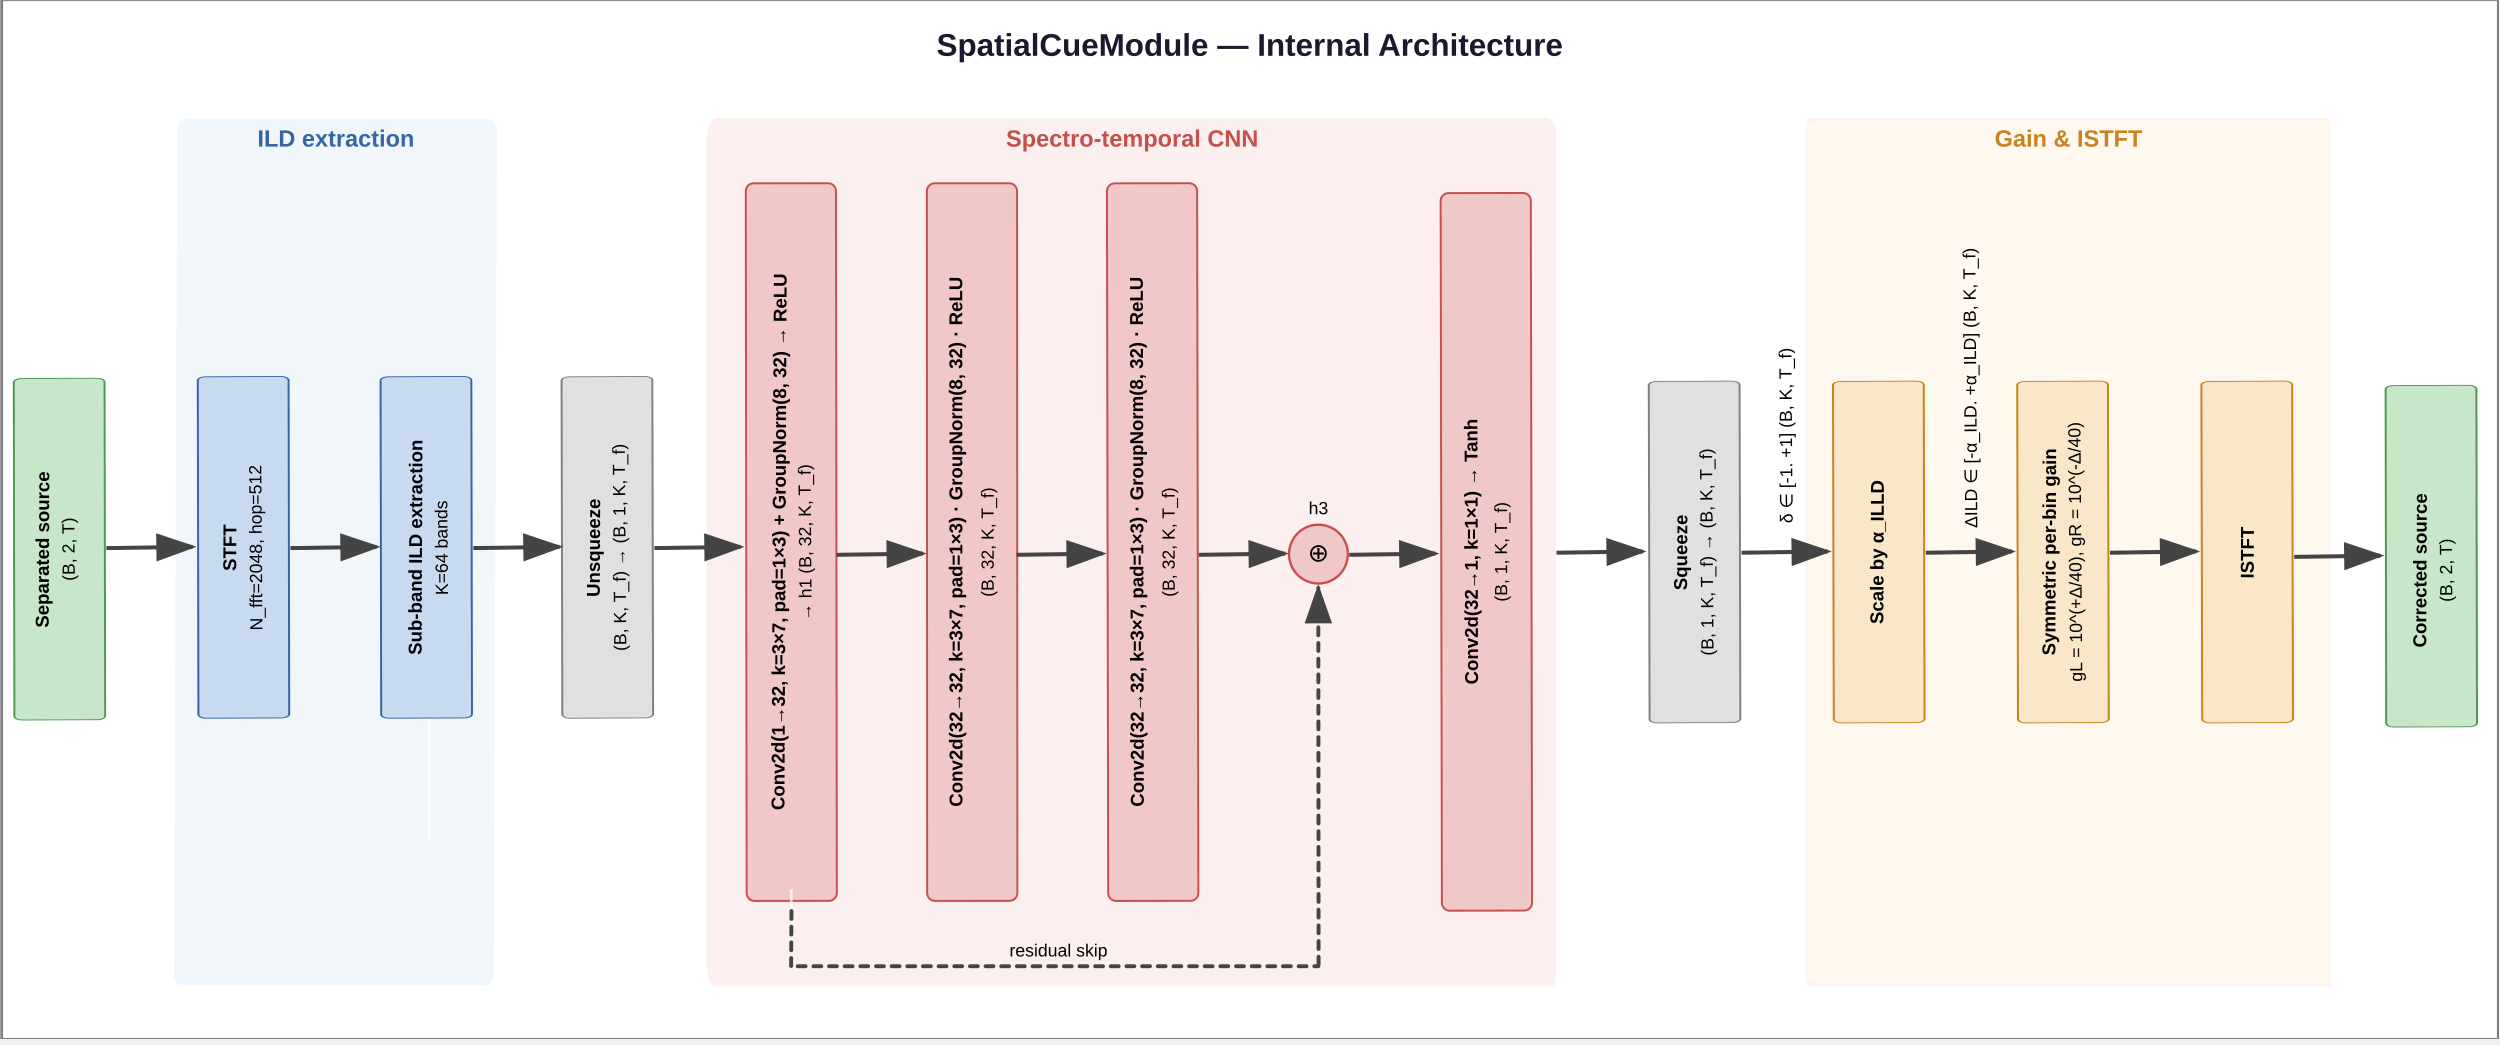
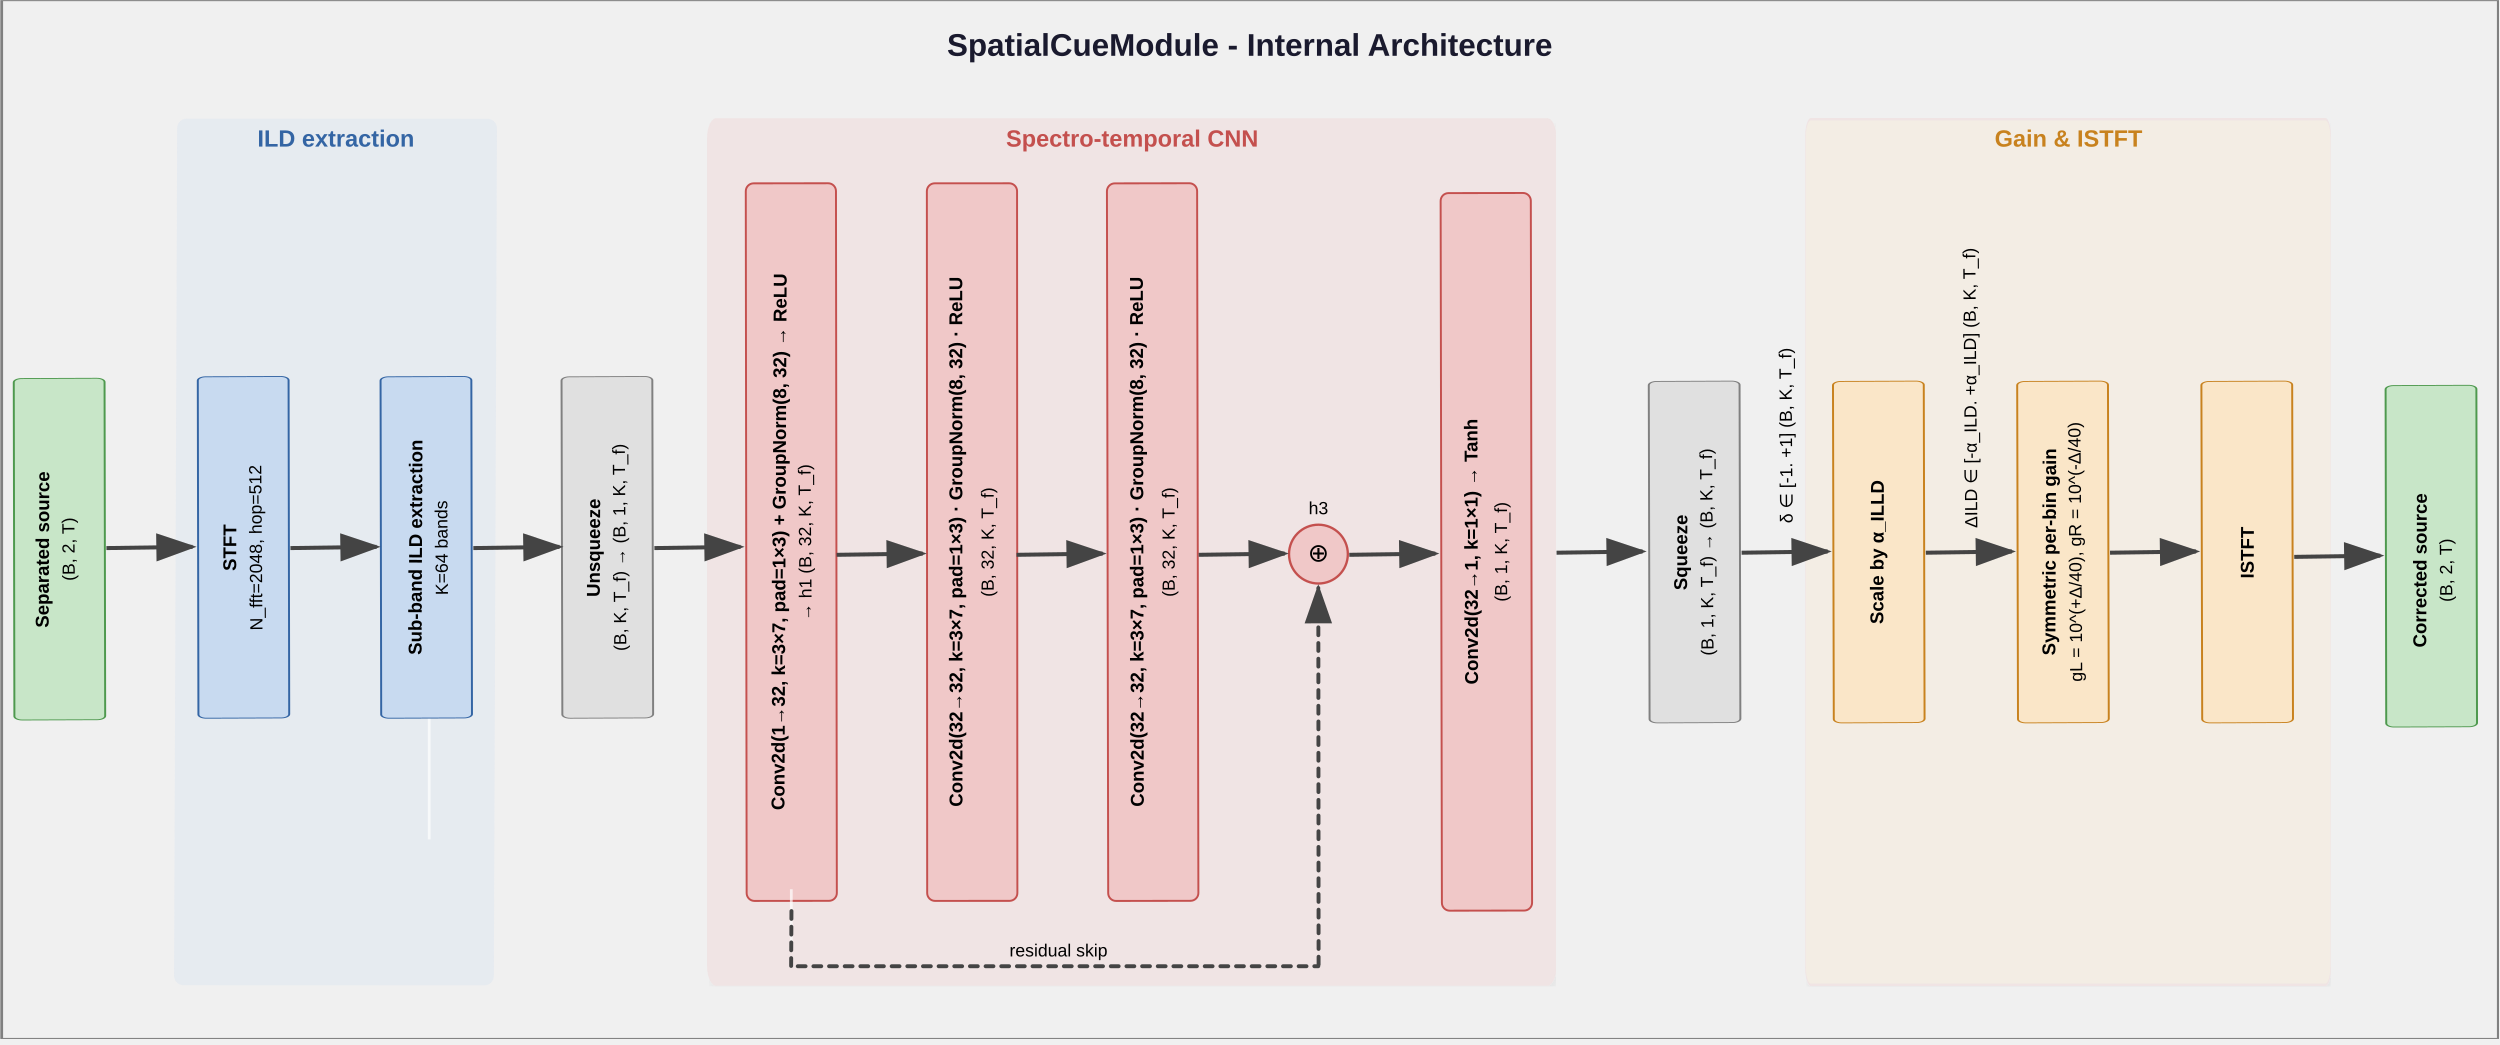
<svg xmlns="http://www.w3.org/2000/svg" viewBox="0 0 1275.113 532.587" font-family="'Segoe UI', Arial, sans-serif" version="1.1" id="svg231" width="1275.113" height="532.587">
  <defs id="defs35">
    <linearGradient id="linearGradient13154" x1="0" y1="0" x2="0" y2="1">
      <stop offset="0" style="stop-color:#f0c800;stop-opacity:1;" id="stop13150" />
      <stop offset="100%" style="stop-color:#8a3700" id="stop13152" />
    </linearGradient>
    <marker id="arr" markerWidth="10" markerHeight="7" refX="9" refY="3.5" orient="auto">
      <polygon points="10,3.5 0,7 0,0 " fill="#444444" id="polygon2" />
    </marker>
    <marker id="arr-blue" markerWidth="10" markerHeight="7" refX="9" refY="3.5" orient="auto">
      <polygon points="10,3.5 0,7 0,0 " fill="#2d5f8c" id="polygon5" />
    </marker>
    <marker id="arr-orange" markerWidth="10" markerHeight="7" refX="9" refY="3.5" orient="auto">
      <polygon points="10,3.5 0,7 0,0 " fill="#b84a00" id="polygon8" />
    </marker>
    <marker id="arr-white" markerWidth="10" markerHeight="7" refX="9" refY="3.5" orient="auto">
      <polygon points="0,7 0,0 10,3.5 " fill="#ffffffb0" id="polygon11" />
    </marker>
    <linearGradient id="g-input" x1="0" y1="0" x2="0" y2="1">
      <stop offset="0%" style="stop-color:#2c3e50" id="stop14" />
      <stop offset="100%" style="stop-color:#1a252f" id="stop16" />
    </linearGradient>
    <linearGradient id="g-blue" x1="0" y1="0" x2="0" y2="1">
      <stop offset="0%" style="stop-color:#2d5f8c" id="stop19" />
      <stop offset="100%" style="stop-color:#1a3d5e" id="stop21" />
    </linearGradient>
    <linearGradient id="g-orange" x1="0" y1="0" x2="0" y2="1">
      <stop offset="0%" style="stop-color:#b84a00" id="stop24" />
      <stop offset="100%" style="stop-color:#8a3700" id="stop26" />
    </linearGradient>
    <linearGradient id="g-op" x1="0" y1="0" x2="0" y2="1">
      <stop offset="0%" style="stop-color:#3a3a4e" id="stop29" />
      <stop offset="100%" style="stop-color:#26263a" id="stop31" />
    </linearGradient>
    <filter id="sh" x="-0.001" y="-0.002" width="1.001" height="1.005">
      <feDropShadow dx="2" dy="2" stdDeviation="3" flood-color="#00000030" />
      <feGaussianBlur stdDeviation="0.048" id="feGaussianBlur1484" />
    </filter>
    <filter style="color-interpolation-filters:sRGB" id="filter1112" x="-0.001" y="-0.001" width="1.001" height="1.001">
      <feGaussianBlur stdDeviation="0.047" id="feGaussianBlur1114" />
    </filter>
    <filter style="color-interpolation-filters:sRGB" id="filter1116" x="-0" y="-0.007" width="1.001" height="1.015">
      <feGaussianBlur stdDeviation="0.047" id="feGaussianBlur1118" />
    </filter>
    <filter id="filter1144" x="-0.001" y="-0.002" width="1.001" height="1.005">
      <feDropShadow dx="2" dy="2" stdDeviation="3" flood-color="#00000030" />
      <feGaussianBlur stdDeviation="0.047" id="feGaussianBlur1146" />
    </filter>
    <filter id="filter1164" x="-0" y="-0.002" width="1.001" height="1.003">
      <feDropShadow dx="2" dy="2" stdDeviation="3" flood-color="#00000030" />
      <feGaussianBlur stdDeviation="0.047" id="feGaussianBlur1166" />
    </filter>
    <filter id="filter1196" x="-7.8204421e-06" y="-1.6666518e-05" width="1" height="1">
      <feDropShadow dx="2" dy="2" stdDeviation="3" flood-color="#00000030" />
      <feGaussianBlur stdDeviation="0.003" id="feGaussianBlur1198" />
    </filter>
    <filter style="color-interpolation-filters:sRGB" id="filter1200" x="-0.001" y="-0.01" width="1.002" height="1.019">
      <feGaussianBlur stdDeviation="0.047" id="feGaussianBlur1202" />
    </filter>
    <filter style="color-interpolation-filters:sRGB" id="filter1204" y="-0" height="1.001" x="-inf" width="inf">
      <feGaussianBlur stdDeviation="0.047" id="feGaussianBlur1206" />
    </filter>
    <filter style="color-interpolation-filters:sRGB" id="filter1216" x="-0.002" y="-0.013" width="1.003" height="1.027">
      <feGaussianBlur stdDeviation="0.047" id="feGaussianBlur1218" />
    </filter>
    <filter style="color-interpolation-filters:sRGB" id="filter1228" x="-0.009" width="1.019" y="-inf" height="inf">
      <feGaussianBlur stdDeviation="0.047" id="feGaussianBlur1230" />
    </filter>
    <filter style="color-interpolation-filters:sRGB" id="filter1236" x="-0.001" width="1.009" y="-inf" height="inf">
      <feGaussianBlur stdDeviation="0.047" id="feGaussianBlur1238" />
    </filter>
    <filter style="color-interpolation-filters:sRGB" id="filter1248" x="-0.002" y="-0.013" width="1.003" height="1.027">
      <feGaussianBlur stdDeviation="0.047" id="feGaussianBlur1250" />
    </filter>
    <filter style="color-interpolation-filters:sRGB" id="filter1264" x="-0.002" y="-0.013" width="1.003" height="1.027">
      <feGaussianBlur stdDeviation="0.047" id="feGaussianBlur1266" />
    </filter>
    <filter style="color-interpolation-filters:sRGB" id="filter1308" y="-0.008" height="1.116" x="-inf" width="inf">
      <feGaussianBlur stdDeviation="0.047" id="feGaussianBlur1310" />
    </filter>
    <filter style="color-interpolation-filters:sRGB" id="filter1336" x="-0.001" width="1.009" y="-inf" height="inf">
      <feGaussianBlur stdDeviation="0.047" id="feGaussianBlur1338" />
    </filter>
    <filter style="color-interpolation-filters:sRGB" id="filter1340" x="-0.008" width="1.009" y="-inf" height="inf">
      <feGaussianBlur stdDeviation="0.047" id="feGaussianBlur1342" />
    </filter>
    <filter style="color-interpolation-filters:sRGB" id="filter1344" x="-0.024" y="-0.024" width="1.048" height="1.048">
      <feGaussianBlur stdDeviation="0.047" id="feGaussianBlur1346" />
    </filter>
    <filter style="color-interpolation-filters:sRGB" id="filter1348" x="-0.014" y="-0.014" width="1.029" height="1.029">
      <feGaussianBlur stdDeviation="0.047" id="feGaussianBlur1350" />
    </filter>
    <filter id="filter1380" x="-0" y="-0.003" width="1.001" height="1.006">
      <feDropShadow dx="2" dy="2" stdDeviation="3" flood-color="#00000030" />
      <feGaussianBlur stdDeviation="0.047" id="feGaussianBlur1382" />
    </filter>
    <filter id="filter1396" x="-0.001" y="-0.004" width="1.002" height="1.007">
      <feDropShadow dx="2" dy="2" stdDeviation="3" flood-color="#00000030" />
      <feGaussianBlur stdDeviation="0.047" id="feGaussianBlur1398" />
    </filter>
    <filter id="filter1428" x="-0" y="-0.002" width="1.001" height="1.004">
      <feDropShadow dx="2" dy="2" stdDeviation="3" flood-color="#00000030" />
      <feGaussianBlur stdDeviation="0.047" id="feGaussianBlur1430" />
    </filter>
    <filter id="filter1444" x="-0" y="-0.002" width="1.001" height="1.004">
      <feDropShadow dx="2" dy="2" stdDeviation="3" flood-color="#00000030" />
      <feGaussianBlur stdDeviation="0.047" id="feGaussianBlur1446" />
    </filter>
    <filter id="filter13302" x="-7.8204421e-06" y="-1.6666518e-05" width="1" height="1">
      <feDropShadow dx="2" dy="2" stdDeviation="3" flood-color="#00000030" />
      <feGaussianBlur stdDeviation="0.003" id="feGaussianBlur13300" />
    </filter>
    <filter id="filter13378" x="-7.8204421e-06" y="-1.6666518e-05" width="1" height="1">
      <feDropShadow dx="2" dy="2" stdDeviation="3" flood-color="#00000030" />
      <feGaussianBlur stdDeviation="0.003" id="feGaussianBlur13376" />
    </filter>
    <filter id="filter13430" x="-7.8204421e-06" y="-1.6666518e-05" width="1" height="1">
      <feDropShadow dx="2" dy="2" stdDeviation="3" flood-color="#00000030" />
      <feGaussianBlur stdDeviation="0.003" id="feGaussianBlur13428" />
    </filter>
    <filter id="filter13482" x="-7.8204421e-06" y="-1.6666518e-05" width="1" height="1">
      <feDropShadow dx="2" dy="2" stdDeviation="3" flood-color="#00000030" />
      <feGaussianBlur stdDeviation="0.003" id="feGaussianBlur13480" />
    </filter>
    <filter id="filter13534" x="-7.8204421e-06" y="-1.6666518e-05" width="1" height="1">
      <feDropShadow dx="2" dy="2" stdDeviation="3" flood-color="#00000030" />
      <feGaussianBlur stdDeviation="0.003" id="feGaussianBlur13532" />
    </filter>
    <filter id="filter13586" x="-7.8204421e-06" y="-1.6666518e-05" width="1" height="1">
      <feDropShadow dx="2" dy="2" stdDeviation="3" flood-color="#00000030" />
      <feGaussianBlur stdDeviation="0.003" id="feGaussianBlur13584" />
    </filter>
    <filter id="filter13638" x="-7.8204421e-06" y="-1.6666518e-05" width="1" height="1">
      <feDropShadow dx="2" dy="2" stdDeviation="3" flood-color="#00000030" />
      <feGaussianBlur stdDeviation="0.003" id="feGaussianBlur13636" />
    </filter>
    <filter id="filter13690" x="-7.8204421e-06" y="-1.6666518e-05" width="1" height="1">
      <feDropShadow dx="2" dy="2" stdDeviation="3" flood-color="#00000030" />
      <feGaussianBlur stdDeviation="0.003" id="feGaussianBlur13688" />
    </filter>
    <filter id="filter13742" x="-7.8204421e-06" y="-1.6666518e-05" width="1" height="1">
      <feDropShadow dx="2" dy="2" stdDeviation="3" flood-color="#00000030" />
      <feGaussianBlur stdDeviation="0.003" id="feGaussianBlur13740" />
    </filter>
    <filter id="filter13794" x="-7.8204421e-06" y="-1.6666518e-05" width="1" height="1">
      <feDropShadow dx="2" dy="2" stdDeviation="3" flood-color="#00000030" />
      <feGaussianBlur stdDeviation="0.003" id="feGaussianBlur13792" />
    </filter>
    <filter id="filter13846" x="-0.001" y="-0.001" width="1.001" height="1.003">
      <feDropShadow dx="2" dy="2" stdDeviation="3" flood-color="#00000030" />
      <feGaussianBlur stdDeviation="0.003" id="feGaussianBlur13844" />
    </filter>
    <marker id="arr-3" markerWidth="10" markerHeight="7" refX="9" refY="3.5" orient="auto">
      <polygon points="0,7 0,0 10,3.5 " fill="#444444" id="polygon2-5" />
    </marker>
    <marker id="arr-3-4" markerWidth="10" markerHeight="7" refX="9" refY="3.5" orient="auto">
      <polygon points="10,3.5 0,7 0,0 " fill="#444444" id="polygon2-5-6" />
    </marker>
    <marker id="arr-3-4-3" markerWidth="10" markerHeight="7" refX="9" refY="3.5" orient="auto">
      <polygon points="0,7 0,0 10,3.5 " fill="#444444" id="polygon2-5-6-2" />
    </marker>
    <marker id="arr-3-4-3-8" markerWidth="10" markerHeight="7" refX="9" refY="3.5" orient="auto">
      <polygon points="0,0 10,3.5 0,7 " fill="#444444" id="polygon2-5-6-2-6" />
    </marker>
    <marker id="arr-3-4-3-6" markerWidth="10" markerHeight="7" refX="9" refY="3.5" orient="auto">
      <polygon points="0,0 10,3.5 0,7 " fill="#444444" id="polygon2-5-6-2-8" />
    </marker>
    <marker id="arr-3-4-3-8-7" markerWidth="10" markerHeight="7" refX="9" refY="3.5" orient="auto">
      <polygon points="0,0 10,3.5 0,7 " fill="#444444" id="polygon2-5-6-2-6-8" />
    </marker>
    <filter style="color-interpolation-filters:sRGB" id="filter1248-0" x="-0.002" y="-0.013" width="1.003" height="1.027">
      <feGaussianBlur stdDeviation="0.047" id="feGaussianBlur1250-1" />
    </filter>
    <marker id="arr-3-4-3-8-74" markerWidth="10" markerHeight="7" refX="9" refY="3.5" orient="auto">
      <polygon points="0,7 0,0 10,3.5 " fill="#444444" id="polygon2-5-6-2-6-7" />
    </marker>
    <filter id="filter1164-2" x="-0.002" y="-0.009" width="1.003" height="1.017">
      <feDropShadow dx="2" dy="2" stdDeviation="3" flood-color="#00000030" />
      <feGaussianBlur stdDeviation="0.05" id="feGaussianBlur1166-1" />
    </filter>
    <filter style="color-interpolation-filters:sRGB" id="filter1216-6" x="-0.002" y="-0.013" width="1.003" height="1.027">
      <feGaussianBlur stdDeviation="0.047" id="feGaussianBlur1218-3" />
    </filter>
    <filter style="color-interpolation-filters:sRGB" id="filter1216-6-1" x="-0.002" y="-0.013" width="1.003" height="1.027">
      <feGaussianBlur stdDeviation="0.047" id="feGaussianBlur1218-3-5" />
    </filter>
    <filter style="color-interpolation-filters:sRGB" id="filter1216-6-0" x="-0.002" y="-0.013" width="1.003" height="1.027">
      <feGaussianBlur stdDeviation="0.047" id="feGaussianBlur1218-3-6" />
    </filter>
    <marker id="arr-3-4-4" markerWidth="10" markerHeight="7" refX="9" refY="3.5" orient="auto">
      <polygon points="0,7 0,0 10,3.5 " fill="#444444" id="polygon2-5-6-6" />
    </marker>
    <marker id="arr-3-4-4-4" markerWidth="10" markerHeight="7" refX="9" refY="3.5" orient="auto">
      <polygon points="0,0 10,3.5 0,7 " fill="#444444" id="polygon2-5-6-6-4" />
    </marker>
    <marker id="arr-3-4-4-4-8" markerWidth="10" markerHeight="7" refX="9" refY="3.5" orient="auto">
      <polygon points="10,3.5 0,7 0,0 " fill="#444444" id="polygon2-5-6-6-4-2" />
    </marker>
    <marker id="arr-3-4-4-4-8-3" markerWidth="10" markerHeight="7" refX="9" refY="3.5" orient="auto">
      <polygon points="0,7 0,0 10,3.5 " fill="#444444" id="polygon2-5-6-6-4-2-8" />
    </marker>
    <filter style="color-interpolation-filters:sRGB" id="filter1188-5" x="-0.002" y="-0.013" width="1.005" height="1.026">
      <feGaussianBlur stdDeviation="0.047" id="feGaussianBlur1190-6" />
    </filter>
    <filter style="color-interpolation-filters:sRGB" id="filter1216-6-1-0" x="-0.002" y="-0.013" width="1.003" height="1.027">
      <feGaussianBlur stdDeviation="0.047" id="feGaussianBlur1218-3-5-6" />
    </filter>
    <marker id="arr-3-4-4-4-8-3-8" markerWidth="10" markerHeight="7" refX="9" refY="3.5" orient="auto">
      <polygon points="0,0 10,3.5 0,7 " fill="#444444" id="polygon2-5-6-6-4-2-8-6" />
    </marker>
    <filter style="color-interpolation-filters:sRGB" id="filter1200-8" x="-0.001" y="-0.013" width="1.003" height="1.025">
      <feGaussianBlur stdDeviation="0.047" id="feGaussianBlur1202-6" />
    </filter>
    <marker id="arr-3-4-4-4-8-0" markerWidth="10" markerHeight="7" refX="9" refY="3.5" orient="auto">
      <polygon points="0,0 10,3.5 0,7 " fill="#444444" id="polygon2-5-6-6-4-2-2" />
    </marker>
    <filter style="color-interpolation-filters:sRGB" id="filter1216-6-0-2" x="-0.002" y="-0.013" width="1.003" height="1.027">
      <feGaussianBlur stdDeviation="0.047" id="feGaussianBlur1218-3-6-1" />
    </filter>
    <marker id="arr-3-4-4-4-8-0-8" markerWidth="10" markerHeight="7" refX="9" refY="3.5" orient="auto">
      <polygon points="0,0 10,3.5 0,7 " fill="#444444" id="polygon2-5-6-6-4-2-2-5" />
    </marker>
    <marker id="arr-3-4-4-4-8-0-8-4" markerWidth="10" markerHeight="7" refX="9" refY="3.5" orient="auto">
      <polygon points="0,0 10,3.5 0,7 " fill="#444444" id="polygon2-5-6-6-4-2-2-5-4" />
    </marker>
    <marker id="arr-3-4-4-4-8-0-8-4-3" markerWidth="10" markerHeight="7" refX="9" refY="3.5" orient="auto">
      <polygon points="0,7 0,0 10,3.5 " fill="#444444" id="polygon2-5-6-6-4-2-2-5-4-2" />
    </marker>
    <filter style="color-interpolation-filters:sRGB" id="filter1216-6-1-0-3" x="-0.002" y="-0.013" width="1.003" height="1.027">
      <feGaussianBlur stdDeviation="0.047" id="feGaussianBlur1218-3-5-6-7" />
    </filter>
    <marker id="arr-3-4-4-4-8-0-8-4-3-4" markerWidth="10" markerHeight="7" refX="9" refY="3.5" orient="auto">
      <polygon points="0,7 0,0 10,3.5 " fill="#444444" id="polygon2-5-6-6-4-2-2-5-4-2-1" />
    </marker>
    <filter id="filter13846-5" x="-0.001" y="-0.001" width="1.001" height="1.003">
      <feDropShadow dx="2" dy="2" stdDeviation="3" flood-color="#00000030" />
      <feGaussianBlur stdDeviation="0.003" id="feGaussianBlur13844-7" />
    </filter>
    <filter style="color-interpolation-filters:sRGB" id="filter1216-6-0-2-4-8" x="-0.002" y="-0.013" width="1.003" height="1.027">
      <feGaussianBlur stdDeviation="0.047" id="feGaussianBlur1218-3-6-1-2-9" />
    </filter>
    <marker id="arr-3-4-4-4-8-0-8-4-3-7" markerWidth="10" markerHeight="7" refX="9" refY="3.5" orient="auto">
      <polygon points="10,3.5 0,7 0,0 " fill="#444444" id="polygon2-5-6-6-4-2-2-5-4-2-3" />
    </marker>
    <filter style="color-interpolation-filters:sRGB" id="filter1216-6-0-2-1" x="-0.002" y="-0.013" width="1.003" height="1.027">
      <feGaussianBlur stdDeviation="0.047" id="feGaussianBlur1218-3-6-1-8" />
    </filter>
    <marker id="arr-3-4-4-4-8-0-8-4-9" markerWidth="10" markerHeight="7" refX="9" refY="3.5" orient="auto">
      <polygon points="0,7 0,0 10,3.5 " fill="#444444" id="polygon2-5-6-6-4-2-2-5-4-6" />
    </marker>
    <filter style="color-interpolation-filters:sRGB" id="filter1216-6-0-2-4" x="-0.002" y="-0.013" width="1.003" height="1.027">
      <feGaussianBlur stdDeviation="0.047" id="feGaussianBlur1218-3-6-1-2" />
    </filter>
    <marker id="arr-3-4-4-4-8-0-8-2" markerWidth="10" markerHeight="7" refX="9" refY="3.5" orient="auto">
      <polygon points="10,3.5 0,7 0,0 " fill="#444444" id="polygon2-5-6-6-4-2-2-5-0" />
    </marker>
    <filter style="color-interpolation-filters:sRGB" id="filter1200-6" x="-0.002" y="-0.013" width="1.003" height="1.025">
      <feGaussianBlur stdDeviation="0.047" id="feGaussianBlur1202-5" />
    </filter>
  </defs>
-   <rect width="900" height="990" fill="#ffffff" id="rect37" style="mix-blend-mode:normal;stroke:#808080;stroke-opacity:1;filter:url(#filter1112)" x="0" y="0" transform="matrix(1.414864,0,0,0.5346732,0.8678774,0.3279685)" />
-   <text x="637.412" y="28.474" text-anchor="middle" font-size="16px" font-weight="bold" fill="#1a1a2e" id="text39" style="mix-blend-mode:normal;filter:url(#filter1116)">SpatialCueModule — Internal Architecture</text>
+   <rect width="900" height="990" fill="#ffffff" id="rect37" style="mix-blend-mode:normal;stroke:#808080;stroke-opacity:1;filter:url(#filter1112);fill:none" x="0" y="0" transform="matrix(1.414864,0,0,0.5346732,0.8678774,0.3279685)" />
+   <text x="637.412" y="28.474" text-anchor="middle" font-size="16px" font-weight="bold" fill="#1a1a2e" id="text39" style="mix-blend-mode:normal;filter:url(#filter1116)">SpatialCueModule - Internal Architecture</text>
  <line x1="592.604" y1="97.552" x2="592.604" y2="202.552" stroke="#2d5f8c" stroke-width="1.8" marker-end="url(#arr-blue)" id="line71" />
  <rect x="145.568" y="192.889" width="780" height="366" rx="8" fill="url(#g-orange)" filter="url(#sh)" id="rect79" style="opacity:0.3;mix-blend-mode:normal;fill:#f0c8c8;fill-opacity:1;stroke:#f0c8c8;stroke-opacity:1;filter:url(#filter13846)" transform="matrix(0.5547592,0,0,1.205781,280.15,-171.6945)" />
  <rect x="145.568" y="192.889" width="780" height="366" rx="8" fill="url(#g-orange)" filter="url(#sh)" id="rect79-4" style="opacity:0.3;mix-blend-mode:normal;fill:#fae6c8;fill-opacity:1;stroke:#f0c8c8;stroke-opacity:1;filter:url(#filter13846-5)" transform="matrix(0.343574,0,0,1.206256,870.812,-171.8731)" />
  <text x="577.458" y="74.773" text-anchor="middle" font-size="11px" fill="#ffccaa" id="text81" style="font-size:12px;mix-blend-mode:normal;fill:#c4504e;fill-opacity:1;filter:url(#filter1200)">
    <tspan style="font-weight:bold" id="tspan61824">Spectro-temporal CNN</tspan>
  </text>
  <text x="1055.03" y="74.773" text-anchor="middle" font-size="11px" fill="#ffccaa" id="text81-3" style="font-size:12px;mix-blend-mode:normal;fill:#c8821e;fill-opacity:1;filter:url(#filter1200-6)">
    <tspan style="font-weight:bold;fill:#c8821e;fill-opacity:1" id="tspan61824-2">Gain &amp; ISTFT</tspan>
  </text>
  <line x1="456.951" y1="207.474" x2="456.951" y2="532.474" stroke="#ffffff30" stroke-width="1" stroke-dasharray="4, 3" id="line83" style="mix-blend-mode:normal;filter:url(#filter1204)" />
  <rect x="78" y="355" width="366" height="46" rx="4" fill="#ffffff1a" id="rect89" style="mix-blend-mode:normal;fill:#f0c8c8;fill-opacity:1;stroke:#c4504e;stroke-opacity:1;filter:url(#filter1216)" transform="rotate(-90.07032,281.6088,256.0301)" />
  <text x="-274.638" y="401.805" text-anchor="middle" font-size="9.5px" font-weight="bold" fill="#ffffff" id="text91" style="mix-blend-mode:normal;fill:#000000;fill-opacity:1" transform="rotate(-89.75866)">Conv2d(1→32, k=3×7, pad=1×3) + GroupNorm(8, 32) → ReLU</text>
  <text x="-279.727" y="411.659" text-anchor="middle" font-size="9px" fill="#ffddbb" id="text93" style="mix-blend-mode:normal;fill:#000000;fill-opacity:1" transform="rotate(-90.42324)">→ h1 (B, 32, K, T_f)</text>
  <rect x="-502.469" y="90.604" width="441.991" height="163.092" rx="4.83" fill="#ffffff1a" id="rect89-2-1" style="opacity:0.25;mix-blend-mode:normal;fill:#c8daf0;fill-opacity:1;stroke:none;stroke-width:2.069;stroke-opacity:1" transform="matrix(0.00363619,-0.9999934,0.9999999,4.2184938e-4,0,0)" />
  <line x1="180.001" y1="272.358" x2="168.001" y2="272.358" stroke="#ffffffb0" stroke-width="1.4" stroke-dasharray="5, 3" id="line95" style="mix-blend-mode:normal;filter:url(#filter1228)" />
  <line x1="208.604" y1="439.552" x2="389.604" y2="439.552" stroke="#ffffffb0" stroke-width="1.4" stroke-dasharray="5, 3" marker-end="url(#arr-white)" id="line99" style="mix-blend-mode:normal;filter:url(#filter1236)" />
  <rect x="461.341" y="487.847" width="366" height="46" rx="4" fill="#ffffff1a" id="rect105" style="mix-blend-mode:normal;fill:#f0c8c8;fill-opacity:1;stroke:#c4504e;stroke-opacity:1;filter:url(#filter1248)" transform="rotate(-90.10255,499.1557,421.8337)" />
  <rect x="461.341" y="487.847" width="366" height="46" rx="4" fill="#ffffff1a" id="rect105-6" style="mix-blend-mode:normal;fill:#f0c8c8;fill-opacity:1;stroke:#c4504e;stroke-opacity:1;filter:url(#filter1248-0)" transform="rotate(-90.10255,586.7367,339.3699)" />
  <text x="-277.356" y="582.636" text-anchor="middle" font-size="9.5px" font-weight="bold" fill="#ffffff" id="text107" style="mix-blend-mode:normal;fill:#000000;fill-opacity:1" transform="rotate(-90.10255)">Conv2d(32→32, k=3×7, pad=1×3) · GroupNorm(8, 32) · ReLU</text>
  <text x="-277.564" y="598.635" text-anchor="middle" font-size="9px" fill="#ffddbb" id="text109" style="mix-blend-mode:normal;fill:#000000;fill-opacity:1" transform="rotate(-90.10255)">(B, 32, K, T_f)</text>
  <text x="-282.838" y="768.175" text-anchor="middle" font-size="9px" fill="#ffddbb" id="text109-1" style="mix-blend-mode:normal;fill:#000000;fill-opacity:1" transform="rotate(-90.10255)">(B, 1, K, T_f)</text>
  <rect x="196.221" y="594.91" width="366" height="46" rx="4" fill="#ffffff1a" id="rect113" style="mix-blend-mode:normal;fill:#f0c8c8;fill-opacity:1;stroke:#c4504e;stroke-opacity:1;filter:url(#filter1264)" transform="rotate(-90.02551,266.8885,388.9236)" />
  <text x="-276.535" y="490.702" text-anchor="middle" font-size="9.5px" font-weight="bold" fill="#ffffff" id="text115" style="mix-blend-mode:normal;fill:#000000;fill-opacity:1" transform="rotate(-90.02551)">Conv2d(32→32, k=3×7, pad=1×3) · GroupNorm(8, 32) · ReLU</text>
  <text x="-276.722" y="506.702" text-anchor="middle" font-size="9px" fill="#ffddbb" id="text117" style="mix-blend-mode:normal;fill:#000000;fill-opacity:1" transform="rotate(-90.02551)">(B, 32, K, T_f)</text>
  <text x="667.454" y="262.264" font-size="9px" fill="#ffddbb" id="text125" style="mix-blend-mode:normal;fill:#000000;fill-opacity:1">h3</text>
  <line x1="403.604" y1="453.552" x2="403.604" y2="485.552" stroke="#ffffffb0" stroke-width="1.4" id="line127" />
  <line x1="790.604" y1="286.552" x2="790.604" y2="300.552" stroke="#ffffffb0" stroke-width="1.4" marker-end="url(#arr-white)" id="line135" style="mix-blend-mode:normal;filter:url(#filter1308)" />
  <line x1="218.922" y1="291.131" x2="218.922" y2="428.131" stroke="#ffffffb0" stroke-width="1.4" id="line143" style="mix-blend-mode:normal;fill:#000000;fill-opacity:0" />
  <line x1="403.604" y1="485.552" x2="577.604" y2="485.552" stroke="#ffffffb0" stroke-width="1.4" marker-end="url(#arr-white)" id="line149" style="mix-blend-mode:normal;filter:url(#filter1336)" />
  <line x1="790.604" y1="485.552" x2="607.604" y2="485.552" stroke="#ffffffb0" stroke-width="1.4" marker-end="url(#arr-white)" id="line151" style="mix-blend-mode:normal;filter:url(#filter1340)" />
  <circle cx="672.459" cy="282.621" r="15" fill="url(#g-op)" stroke="#ffffff60" stroke-width="1.2" id="circle153" style="fill:#f0c8c8;fill-opacity:1;stroke:#c4504e;stroke-opacity:1;filter:url(#filter1344)" />
  <text x="672.459" y="286.382" text-anchor="middle" font-size="13px" fill="#ffffff" id="text155" style="mix-blend-mode:normal;fill:#000000;fill-opacity:1;filter:url(#filter1348)">⊕</text>
  <text x="-283.134" y="753.017" text-anchor="middle" font-size="9.5px" font-weight="bold" fill="#ffffff" id="text163" style="mix-blend-mode:normal" transform="rotate(-90.1356)">
    <tspan style="fill:#000000;fill-opacity:1" id="tspan32183">Conv2d(32→1, k=1×1) → Tanh</tspan>
  </text>
  <line x1="426.729" y1="282.986" x2="470.657" y2="282.357" stroke="#444444" stroke-width="2.053" marker-end="url(#arr-3-4)" id="line59-9" style="marker-end:url(#arr-3-4)" />
  <line x1="333.782" y1="279.544" x2="377.71" y2="278.915" stroke="#444444" stroke-width="2.053" marker-end="url(#arr-3-4-4)" id="line59-9-3" style="marker-end:url(#arr-3-4-4)" />
  <line x1="518.487" y1="282.986" x2="562.415" y2="282.357" stroke="#444444" stroke-width="2.053" marker-end="url(#arr-3-4-3)" id="line59-9-6" style="marker-end:url(#arr-3-4-3)" />
  <line x1="611.365" y1="282.986" x2="655.293" y2="282.357" stroke="#444444" stroke-width="2.053" marker-end="url(#arr-3-4-3-8)" id="line59-9-6-2" style="marker-end:url(#arr-3-4-3-8)" />
  <line x1="688.187" y1="282.986" x2="732.115" y2="282.357" stroke="#444444" stroke-width="2.053" marker-end="url(#arr-3-4-3-8-74)" id="line59-9-6-2-0" style="marker-end:url(#arr-3-4-3-8-74)" />
  <line x1="672.544" y1="491.987" x2="672.398" y2="299.943" stroke="#444444" stroke-width="3.367" marker-end="url(#arr-3-4-3-8-7)" id="line59-9-6-2-6" style="stroke-width:2;stroke-linecap:round;stroke-linejoin:round;stroke-dasharray:4, 4;stroke-dashoffset:0;marker-end:url(#arr-3-4-3-8-7);paint-order:stroke fill markers" />
  <path style="opacity:1;fill:#000000;fill-opacity:1;stroke:#444444;stroke-width:1.996;stroke-linecap:round;stroke-linejoin:round;stroke-miterlimit:0;stroke-dasharray:3.992, 3.992;stroke-dashoffset:0;stroke-opacity:1;paint-order:stroke fill markers" d="M 406.89,492.824 H 672.366" id="path27171" />
  <path style="fill:#000000;fill-opacity:1;stroke:#444444;stroke-width:2;stroke-linecap:round;stroke-linejoin:round;stroke-miterlimit:0;stroke-dasharray:4, 4;stroke-dashoffset:0;stroke-opacity:1;paint-order:stroke fill markers" d="m 403.509,492.678 0.19,-31.546" id="path27171-2" />
  <rect x="78" y="355" width="366" height="46" rx="4" fill="#ffffff1a" id="rect89-2" style="mix-blend-mode:normal;fill:#c8daf0;fill-opacity:1;stroke:#3465a4;stroke-opacity:1;filter:url(#filter1216-6)" transform="matrix(-8.8849325e-4,-0.475808,1.006611,-0.00392794,-162.8489,404.8504)" />
  <rect x="78" y="355" width="366" height="46" rx="4" fill="#ffffff1a" id="rect89-2-2" style="mix-blend-mode:normal;fill:#e0e0e0;fill-opacity:1;stroke:#808080;stroke-opacity:1;filter:url(#filter1216-6-0)" transform="matrix(-0.00114061,-0.4758075,1.006609,-0.00446131,-70.43171,405.0519)" />
  <text x="-278.223" y="216.396" text-anchor="middle" font-size="9.5px" font-weight="bold" fill="#ffffff" id="text91-7" style="mix-blend-mode:normal;fill:#000000;fill-opacity:1" transform="rotate(-89.75866)">Sub-band ILD extraction</text>
  <text x="-281.06" y="226.222" text-anchor="middle" font-size="9px" fill="#ffddbb" id="text93-2" style="mix-blend-mode:normal;fill:#000000;fill-opacity:1" transform="rotate(-90.42324)">K=64 bands</text>
  <text x="-278.112" y="307.175" text-anchor="middle" font-size="9.5px" font-weight="bold" fill="#ffffff" id="text91-7-5" style="mix-blend-mode:normal;fill:#000000;fill-opacity:1" transform="rotate(-89.75866)">Unsqueeze</text>
  <text x="-281.52" y="316.999" text-anchor="middle" font-size="9px" fill="#ffddbb" id="text93-2-7" style="mix-blend-mode:normal;fill:#000000;fill-opacity:1" transform="rotate(-90.42324)">(B, K, T_f) → (B, 1, K, T_f)</text>
  <rect x="78" y="355" width="366" height="46" rx="4" fill="#ffffff1a" id="rect89-2-3" style="mix-blend-mode:normal;fill:#c8daf0;fill-opacity:1;stroke:#3465a4;stroke-opacity:1;filter:url(#filter1216-6-1)" transform="matrix(-8.8849325e-4,-0.475808,1.006611,-0.00392794,-256.0714,404.8504)" />
  <rect x="78" y="355" width="366" height="46" rx="4" fill="#ffffff1a" id="rect89-2-3-2" style="mix-blend-mode:normal;fill:#c8e6c8;fill-opacity:1;stroke:#4e994e;stroke-opacity:1;filter:url(#filter1216-6-1-0)" transform="matrix(-8.8849325e-4,-0.475808,1.006611,-0.00392794,-349.9325,405.7584)" />
  <text x="-278.83" y="121.667" text-anchor="middle" font-size="9.5px" font-weight="bold" fill="#ffffff" id="text91-7-4" style="mix-blend-mode:normal;fill:#000000;fill-opacity:1" transform="rotate(-89.75866)">STFT</text>
  <text x="-280.307" y="131.494" text-anchor="middle" font-size="9px" fill="#ffddbb" id="text93-2-9" style="mix-blend-mode:normal;fill:#000000;fill-opacity:1" transform="rotate(-90.42324)">N_fft=2048, hop=512</text>
  <line x1="241.431" y1="279.544" x2="285.36" y2="278.915" stroke="#444444" stroke-width="2.053" marker-end="url(#arr-3-4-4-4-8)" id="line59-9-3-1" style="marker-end:url(#arr-3-4-4-4-8)" />
  <rect x="78" y="355" width="366" height="46" rx="4" fill="#ffffff1a" id="rect89-2-2-7" style="mix-blend-mode:normal;fill:#e0e0e0;fill-opacity:1;stroke:#808080;stroke-opacity:1;filter:url(#filter1216-6-0-2)" transform="matrix(-0.00114061,-0.4758075,1.006609,-0.00446131,484.1075,407.4169)" />
  <text x="-278.141" y="861.72" text-anchor="middle" font-size="9.5px" font-weight="bold" fill="#ffffff" id="text91-7-5-5" style="mix-blend-mode:normal;fill:#000000;fill-opacity:1" transform="rotate(-89.75866)">Squeeze</text>
  <text x="-287.981" y="871.506" text-anchor="middle" font-size="9px" fill="#ffddbb" id="text93-2-7-0" style="mix-blend-mode:normal;fill:#000000;fill-opacity:1" transform="rotate(-90.42324)">(B, 1, K, T_f) → (B, K, T_f)</text>
  <text x="-228.847" y="912.34" text-anchor="middle" font-size="9px" fill="#ffddbb" id="text93-2-7-0-2" style="mix-blend-mode:normal;fill:#000000;fill-opacity:1" transform="rotate(-90.42324)">δ ∈ [-1. +1] (B, K, T_f)</text>
  <text x="-205.268" y="1006.52" text-anchor="middle" font-size="9px" fill="#ffddbb" id="text93-2-7-0-2-7" style="mix-blend-mode:normal;fill:#000000;fill-opacity:1" transform="rotate(-90.42324)">ΔILD ∈ [-α_ILD. +α_ILD] (B, K, T_f)</text>
  <line x1="793.913" y1="281.909" x2="837.841" y2="281.28" stroke="#444444" stroke-width="2.053" marker-end="url(#arr-3-4-4-4-8-0)" id="line59-9-3-1-2" style="marker-end:url(#arr-3-4-4-4-8-0)" />
  <line x1="1170.162" y1="284.035" x2="1214.091" y2="283.406" stroke="#444444" stroke-width="2.053" marker-end="url(#arr-3-4-4-4-8-0-8-4-3-4)" id="line59-9-3-1-2-6-6-5-4" style="marker-end:url(#arr-3-4-4-4-8-0-8-4-3-4)" />
  <line x1="148.143" y1="279.544" x2="192.071" y2="278.915" stroke="#444444" stroke-width="2.053" marker-end="url(#arr-3-4-4-4-8-3)" id="line59-9-3-1-8" style="marker-end:url(#arr-3-4-4-4-8-3)" />
  <line x1="54.282" y1="279.544" x2="98.21" y2="278.915" stroke="#444444" stroke-width="2.053" marker-end="url(#arr-3-4-4-4-8-3-8)" id="line59-9-3-1-8-0" style="marker-end:url(#arr-3-4-4-4-8-3-8)" />
  <text x="514.867" y="487.829" font-size="9px" fill="#2d5f8c" id="text75-6" style="mix-blend-mode:normal;filter:url(#filter1188-5)">
    <tspan style="fill:#000000;fill-opacity:1" id="tspan55639">residual skip</tspan>
  </text>
  <text x="171.322" y="74.773" text-anchor="middle" font-size="11px" fill="#ffccaa" id="text81-8" style="font-size:12px;mix-blend-mode:normal;fill:#3465a4;fill-opacity:1;filter:url(#filter1200-8)">
    <tspan style="font-weight:bold" id="tspan61822">ILD extraction</tspan>
  </text>
  <text x="-280.203" y="26.149" text-anchor="middle" font-size="9.5px" font-weight="bold" fill="#ffffff" id="text91-7-5-8" style="mix-blend-mode:normal;fill:#000000;fill-opacity:1" transform="rotate(-89.75866)">Separated source</text>
  <text x="-280.352" y="35.968" text-anchor="middle" font-size="9px" fill="#ffddbb" id="text93-2-7-6" style="mix-blend-mode:normal;fill:#000000;fill-opacity:1" transform="rotate(-90.42324)">(B, 2, T)</text>
  <rect x="78" y="355" width="366" height="46" rx="4" fill="#ffffff1a" id="rect89-2-3-2-2" style="mix-blend-mode:normal;fill:#c8e6c8;fill-opacity:1;stroke:#4e994e;stroke-opacity:1;filter:url(#filter1216-6-1-0-3)" transform="matrix(-8.8849325e-4,-0.475808,1.006611,-0.00392794,859.809,409.341)" />
  <text x="-285.716" y="1238.836" text-anchor="middle" font-size="9.5px" font-weight="bold" fill="#ffffff" id="text91-7-5-8-1" style="mix-blend-mode:normal;fill:#000000;fill-opacity:1" transform="rotate(-89.75866)">Corrected source</text>
  <text x="-300.057" y="1248.508" text-anchor="middle" font-size="9px" fill="#ffddbb" id="text93-2-7-6-2" style="mix-blend-mode:normal;fill:#000000;fill-opacity:1" transform="rotate(-90.42324)">(B, 2, T)</text>
  <rect x="78" y="355" width="366" height="46" rx="4" fill="#ffffff1a" id="rect89-2-2-7-1" style="mix-blend-mode:normal;fill:#fae6c8;fill-opacity:1;stroke:#c8821e;stroke-opacity:1;filter:url(#filter1216-6-0-2-1)" transform="matrix(-0.00114061,-0.4758075,1.006609,-0.00446131,672.0146,407.4169)" />
  <text x="-277.078" y="1049.687" text-anchor="middle" font-size="9.5px" font-weight="bold" fill="#ffffff" id="text91-7-5-5-9" style="mix-blend-mode:normal;fill:#000000;fill-opacity:1" transform="rotate(-89.75866)">Symmetric per-bin gain</text>
  <text x="-289.279" y="1059.471" text-anchor="middle" font-size="9px" fill="#ffddbb" id="text93-2-7-0-6" style="mix-blend-mode:normal;fill:#000000;fill-opacity:1" transform="rotate(-90.42324)">gL = 10^(+Δ/40), gR = 10^(-Δ/40)</text>
  <rect x="78" y="355" width="366" height="46" rx="4" fill="#ffffff1a" id="rect89-2-2-7-2" style="mix-blend-mode:normal;fill:#fae6c8;fill-opacity:1;stroke:#c8821e;stroke-opacity:1;filter:url(#filter1216-6-0-2-4)" transform="matrix(-0.00114061,-0.4758075,1.006609,-0.00446131,578.0611,407.4169)" />
  <text x="-277.551" y="961.875" text-anchor="middle" font-size="9.5px" font-weight="bold" fill="#ffffff" id="text91-7-5-5-1" style="mix-blend-mode:normal;fill:#000000;fill-opacity:1" transform="rotate(-89.75866)">Scale by α_ILLD</text>
  <rect x="78" y="355" width="366" height="46" rx="4" fill="#ffffff1a" id="rect89-2-2-7-2-3" style="mix-blend-mode:normal;fill:#fae6c8;fill-opacity:1;stroke:#c8821e;stroke-opacity:1;filter:url(#filter1216-6-0-2-4-8)" transform="matrix(-0.00114061,-0.4758075,1.006609,-0.00446131,765.9683,407.4169)" />
  <text x="-277.027" y="1150.697" text-anchor="middle" font-size="9.5px" font-weight="bold" fill="#ffffff" id="text91-7-5-5-1-7" style="mix-blend-mode:normal;fill:#000000;fill-opacity:1" transform="rotate(-89.75866)">ISTFT</text>
  <line x1="888.301" y1="281.909" x2="932.23" y2="281.28" stroke="#444444" stroke-width="2.053" marker-end="url(#arr-3-4-4-4-8-0-8-2)" id="line59-9-3-1-2-6" style="marker-end:url(#arr-3-4-4-4-8-0-8-2)" />
  <line x1="982.255" y1="281.909" x2="1026.183" y2="281.28" stroke="#444444" stroke-width="2.053" marker-end="url(#arr-3-4-4-4-8-0-8-4-9)" id="line59-9-3-1-2-6-6" style="marker-end:url(#arr-3-4-4-4-8-0-8-4-9)" />
  <line x1="1076.209" y1="281.909" x2="1120.137" y2="281.28" stroke="#444444" stroke-width="2.053" marker-end="url(#arr-3-4-4-4-8-0-8-4-3-7)" id="line59-9-3-1-2-6-6-5" style="marker-end:url(#arr-3-4-4-4-8-0-8-4-3-7)" />
</svg>
